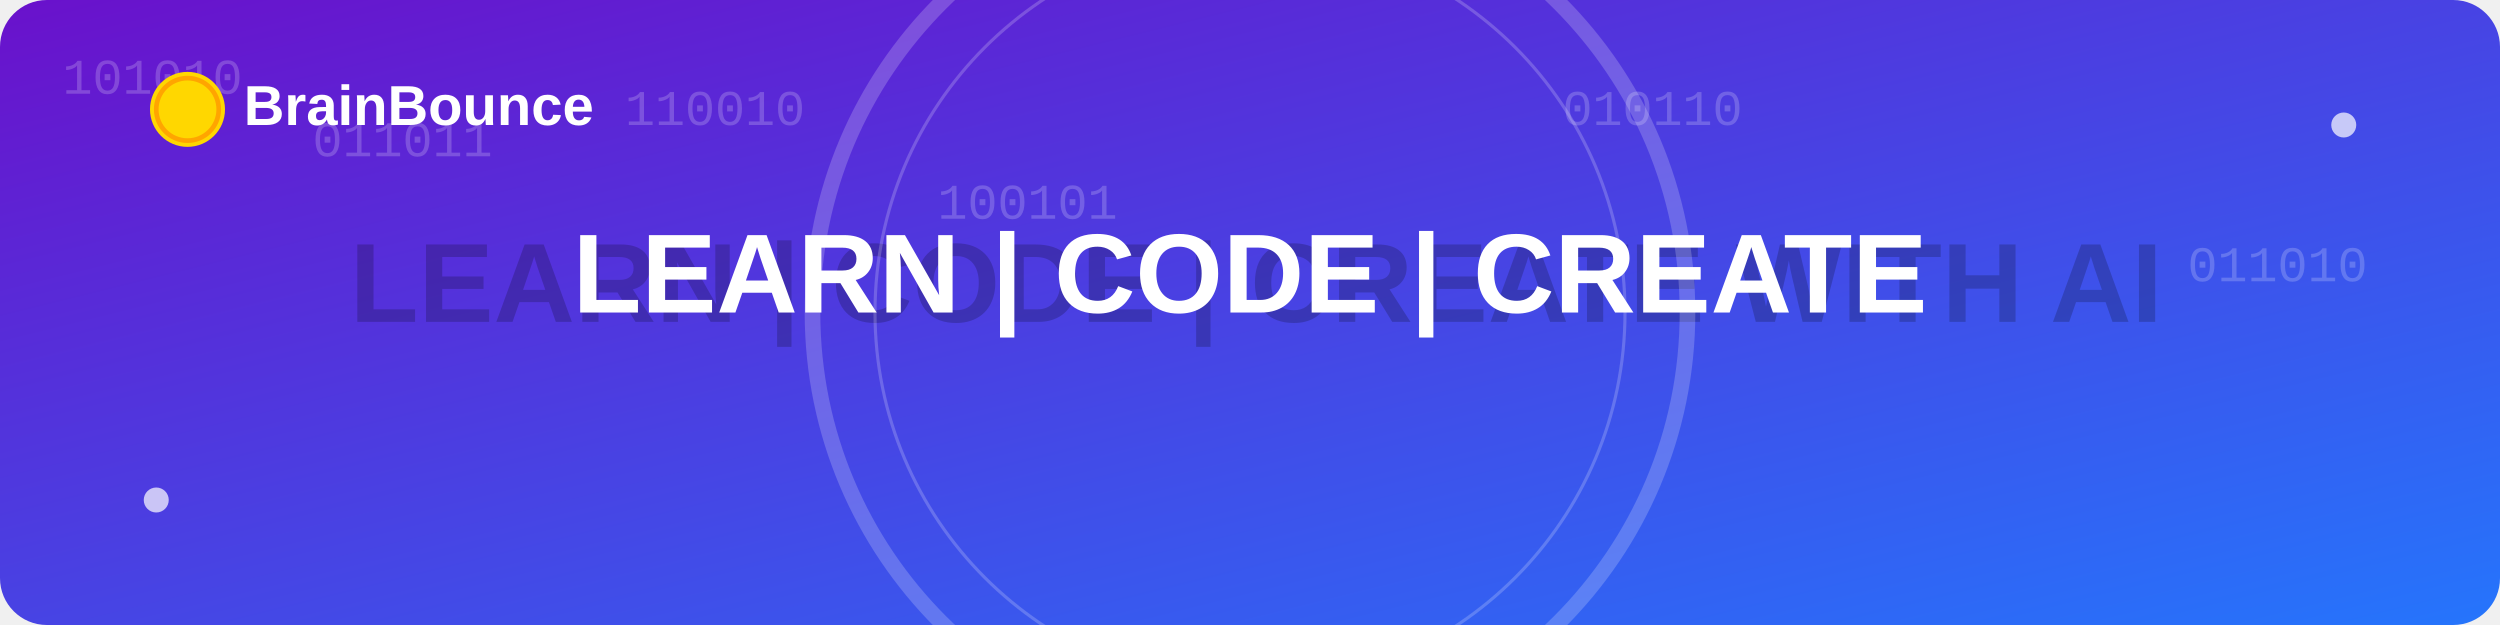
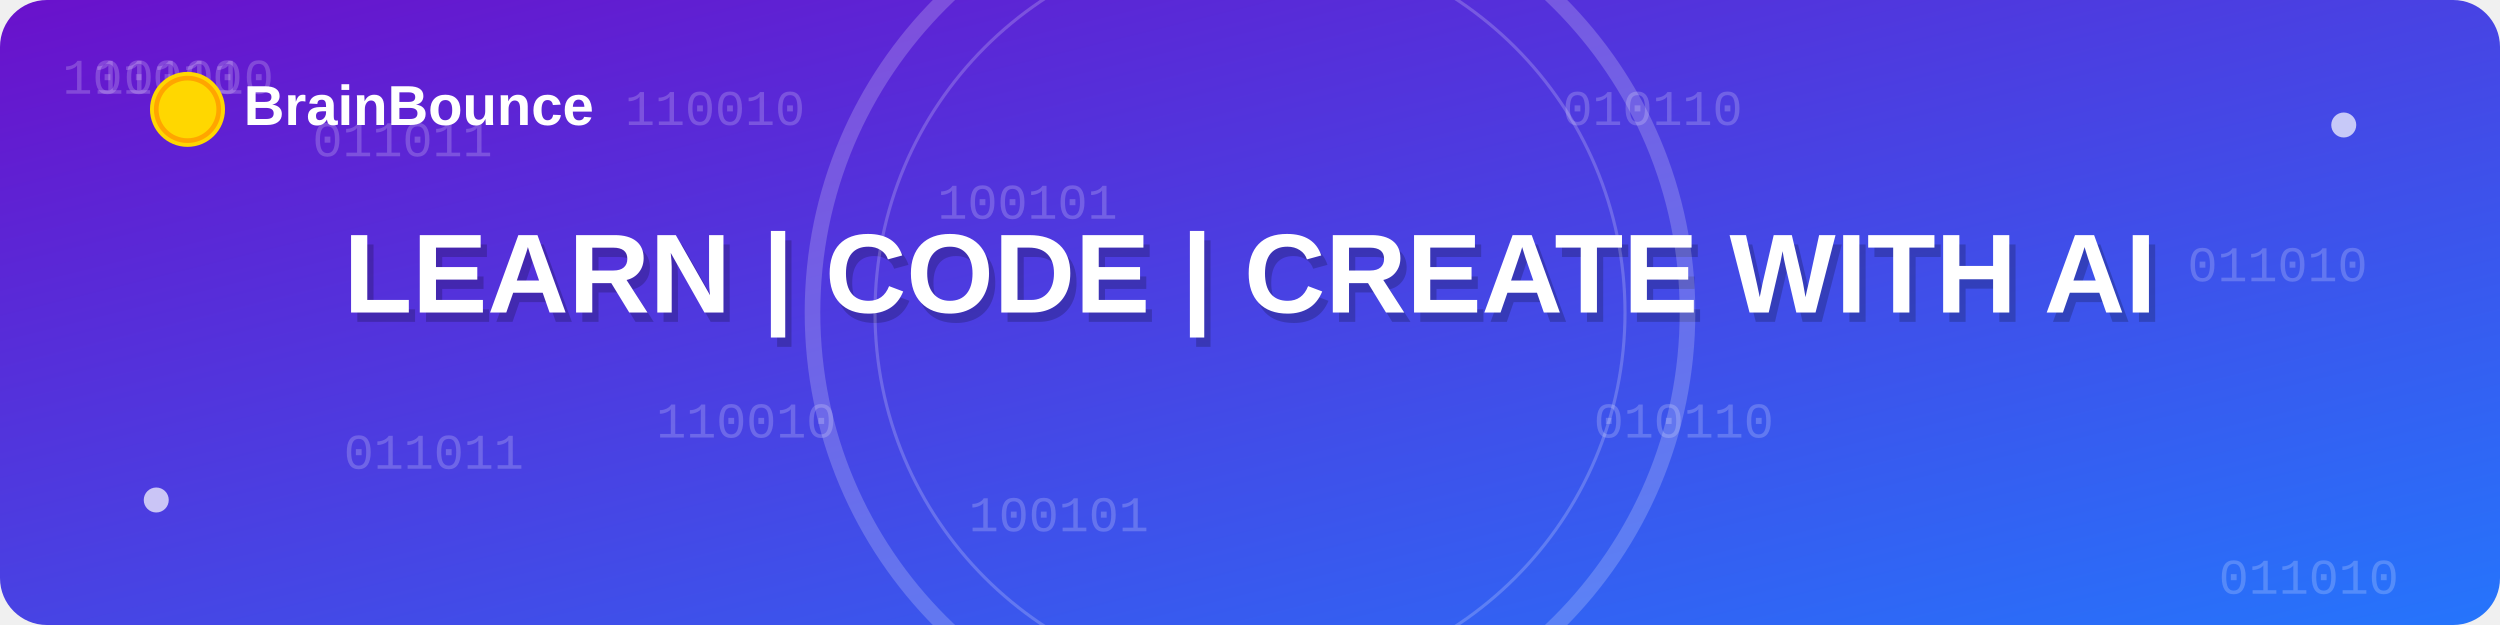
<svg xmlns="http://www.w3.org/2000/svg" viewBox="0 0 800 200">
  <defs>
    <linearGradient id="bgGradient" x1="0%" y1="0%" x2="100%" y2="100%">
      <stop offset="0%" stop-color="#6a11cb" />
      <stop offset="100%" stop-color="#2575fc" />
    </linearGradient>
  </defs>
  <rect width="800" height="200" rx="15" fill="url(#bgGradient)" />
  <g fill="rgba(255,255,255,0.2)" font-family="Courier New" font-size="16">
    <text x="20" y="30">101010</text>
    <text x="100" y="50">011011</text>
    <text x="200" y="40">110010</text>
    <text x="300" y="70">100101</text>
    <text x="500" y="40">010110</text>
    <text x="700" y="90">011010</text>
+     <text x="30" y="30">101010</text>
+     <text x="110" y="150">011011</text>
+     <text x="210" y="140">110010</text>
+     <text x="310" y="170">100101</text>
+     <text x="510" y="140">010110</text>
+     <text x="710" y="190">011010</text>
  </g>
  <circle cx="50" cy="160" r="4" fill="white" opacity="0.7">
    <animate attributeName="cx" values="50;250;50" dur="4s" repeatCount="indefinite" />
    <animate attributeName="cy" values="160;140;180;150;160" dur="4s" repeatCount="indefinite" />
  </circle>
  <circle cx="750" cy="40" r="4" fill="white" opacity="0.7">
    <animate attributeName="cx" values="750;550;750" dur="5s" repeatCount="indefinite" />
    <animate attributeName="cy" values="40;60;20;50;40" dur="5s" repeatCount="indefinite" />
  </circle>
  <g>
    <circle cx="60" cy="35" r="12" fill="#FFD700" />
    <circle cx="60" cy="35" r="10" fill="none" stroke="#FFA500" stroke-width="1.5" />
    <text x="78" y="40" font-family="Arial" font-size="18" font-weight="bold" fill="white" alignment-baseline="middle">BrainBounce</text>
  </g>
  <g>
    <text x="402" y="103" font-family="Arial" font-size="36" font-weight="bold" fill="rgba(0,0,0,0.2)" text-anchor="middle">LEARN | CODE | CREATE WITH AI</text>
-     <text x="400" y="100" font-family="Arial" font-size="36" font-weight="bold" fill="white" text-anchor="middle">LEARN | CODE | CREATE</text>
+     <text x="400" y="100" font-family="Arial" font-size="36" font-weight="bold" fill="white" text-anchor="middle">LEARN | CODE | CREATE WITH AI</text>
  </g>
  <circle cx="400" cy="100" r="140" fill="none" stroke="white" stroke-width="5" opacity="0.2">
    <animate attributeName="r" values="140;150;140" dur="3s" repeatCount="indefinite" />
    <animate attributeName="opacity" values="0.5;0.2;0.3" dur="3s" repeatCount="indefinite" />
  </circle>
  <circle cx="400" cy="100" r="120" fill="none" stroke="white" stroke-width="1" opacity="0.2">
    <animate attributeName="r" values="120;130;120" dur="4s" repeatCount="indefinite" />
    <animate attributeName="opacity" values="0.5;0.2;0.3" dur="4s" repeatCount="indefinite" />
  </circle>
</svg>
